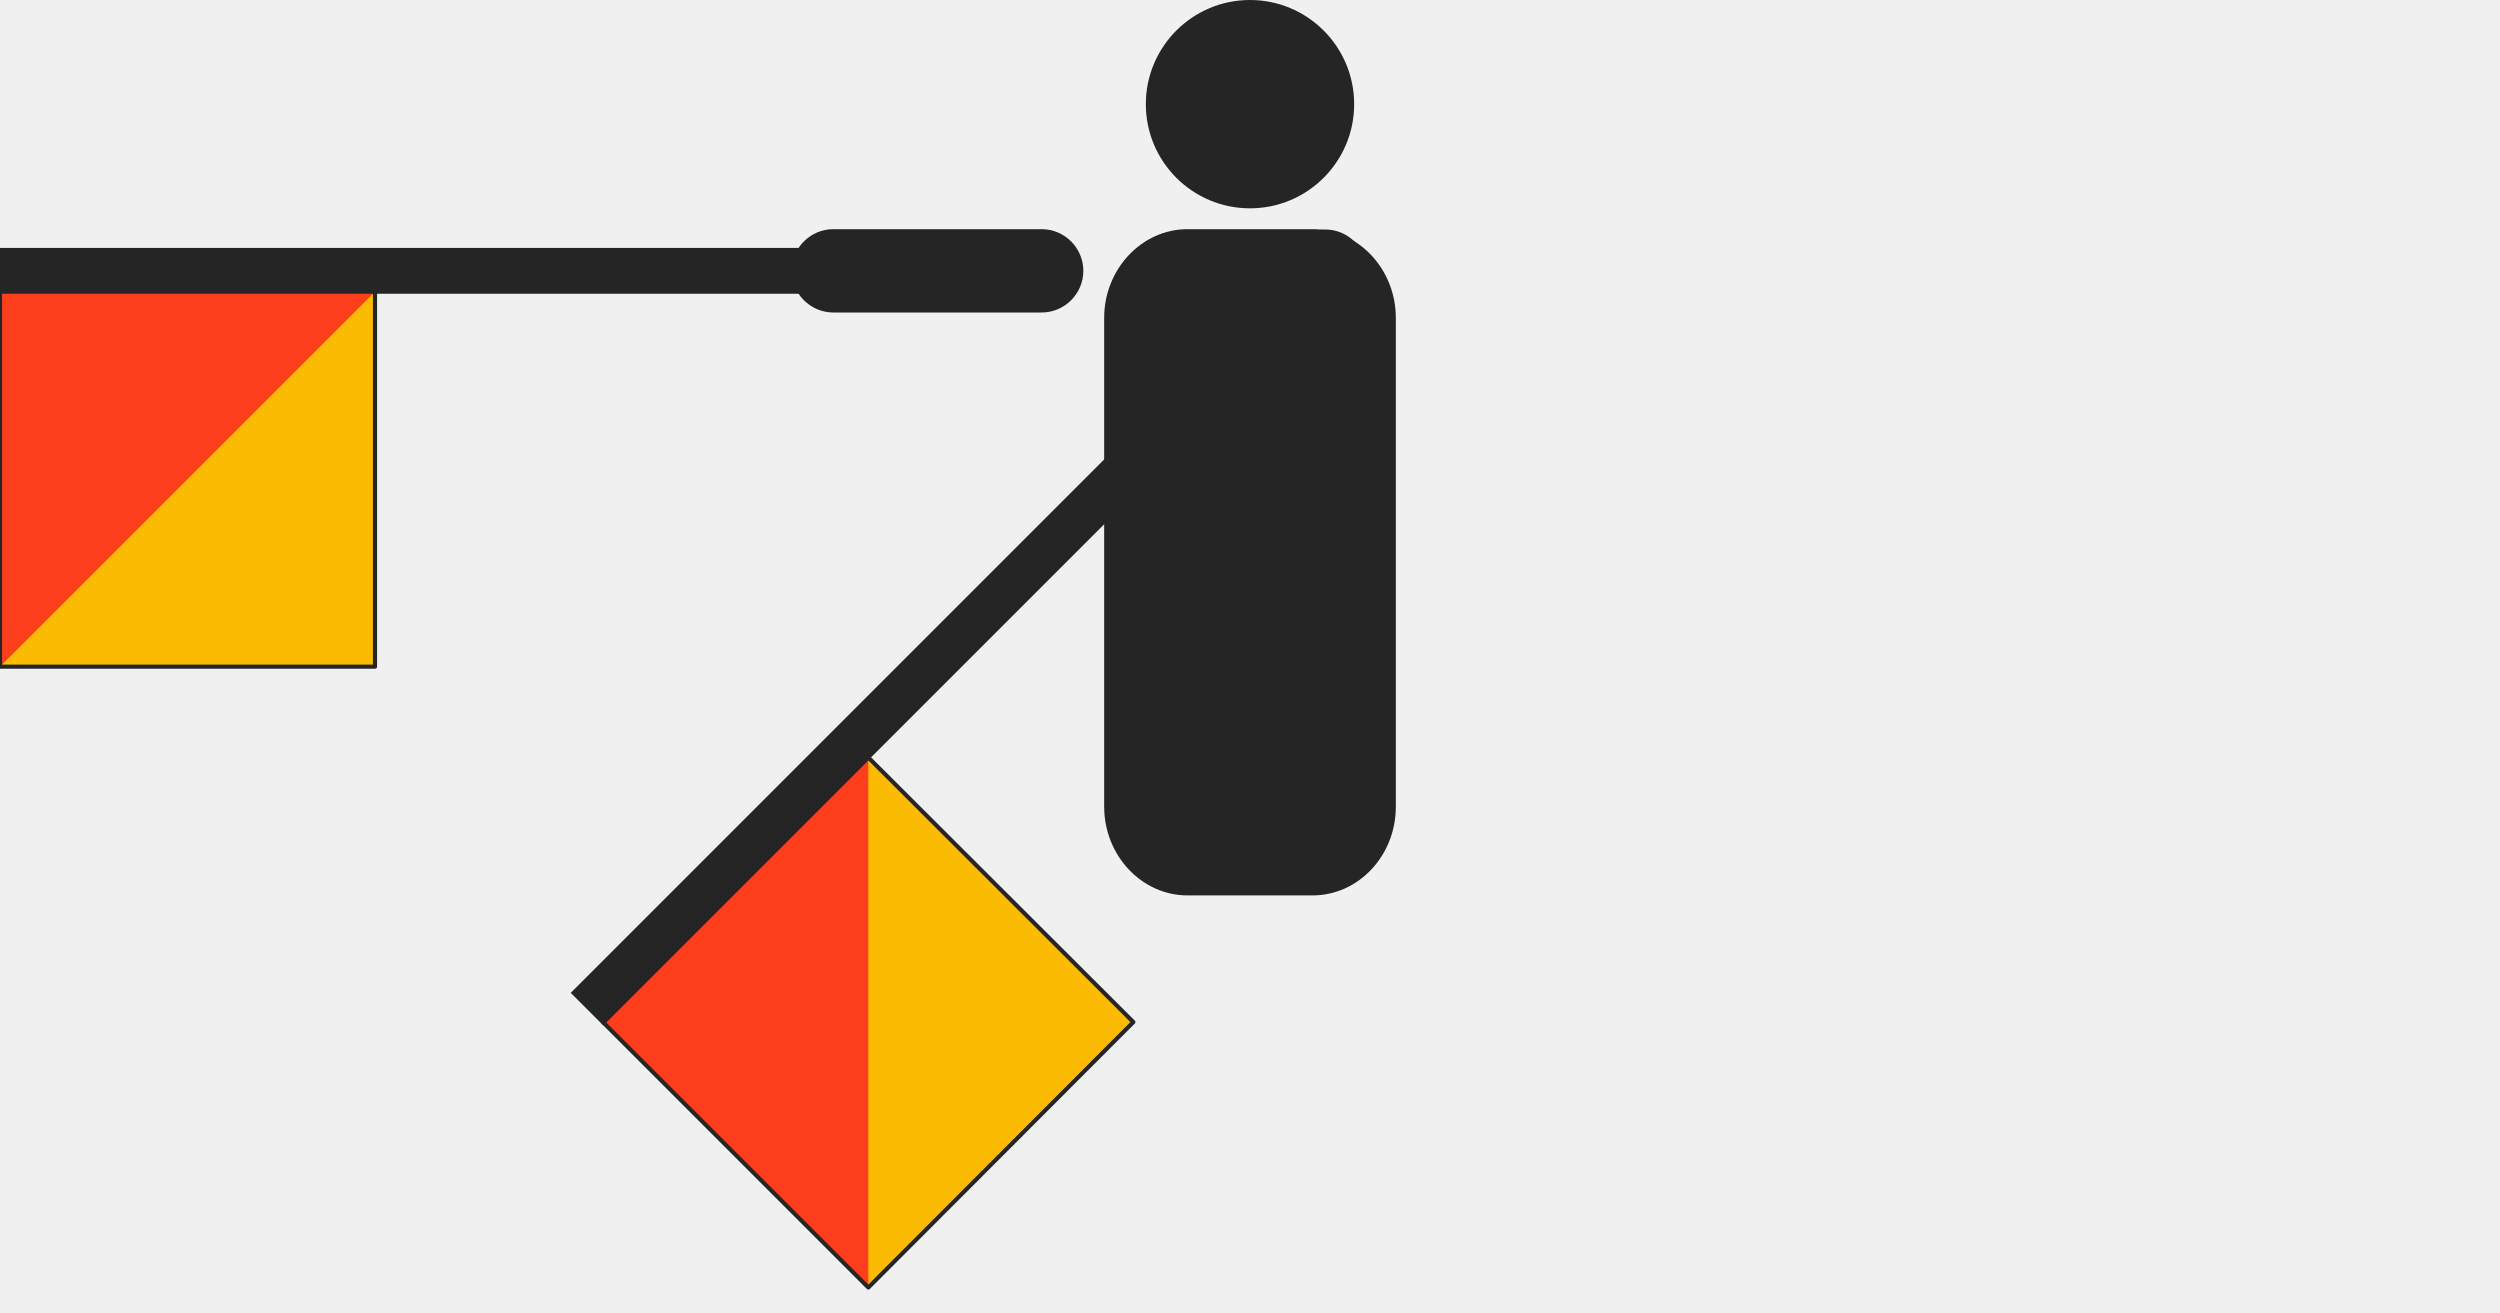
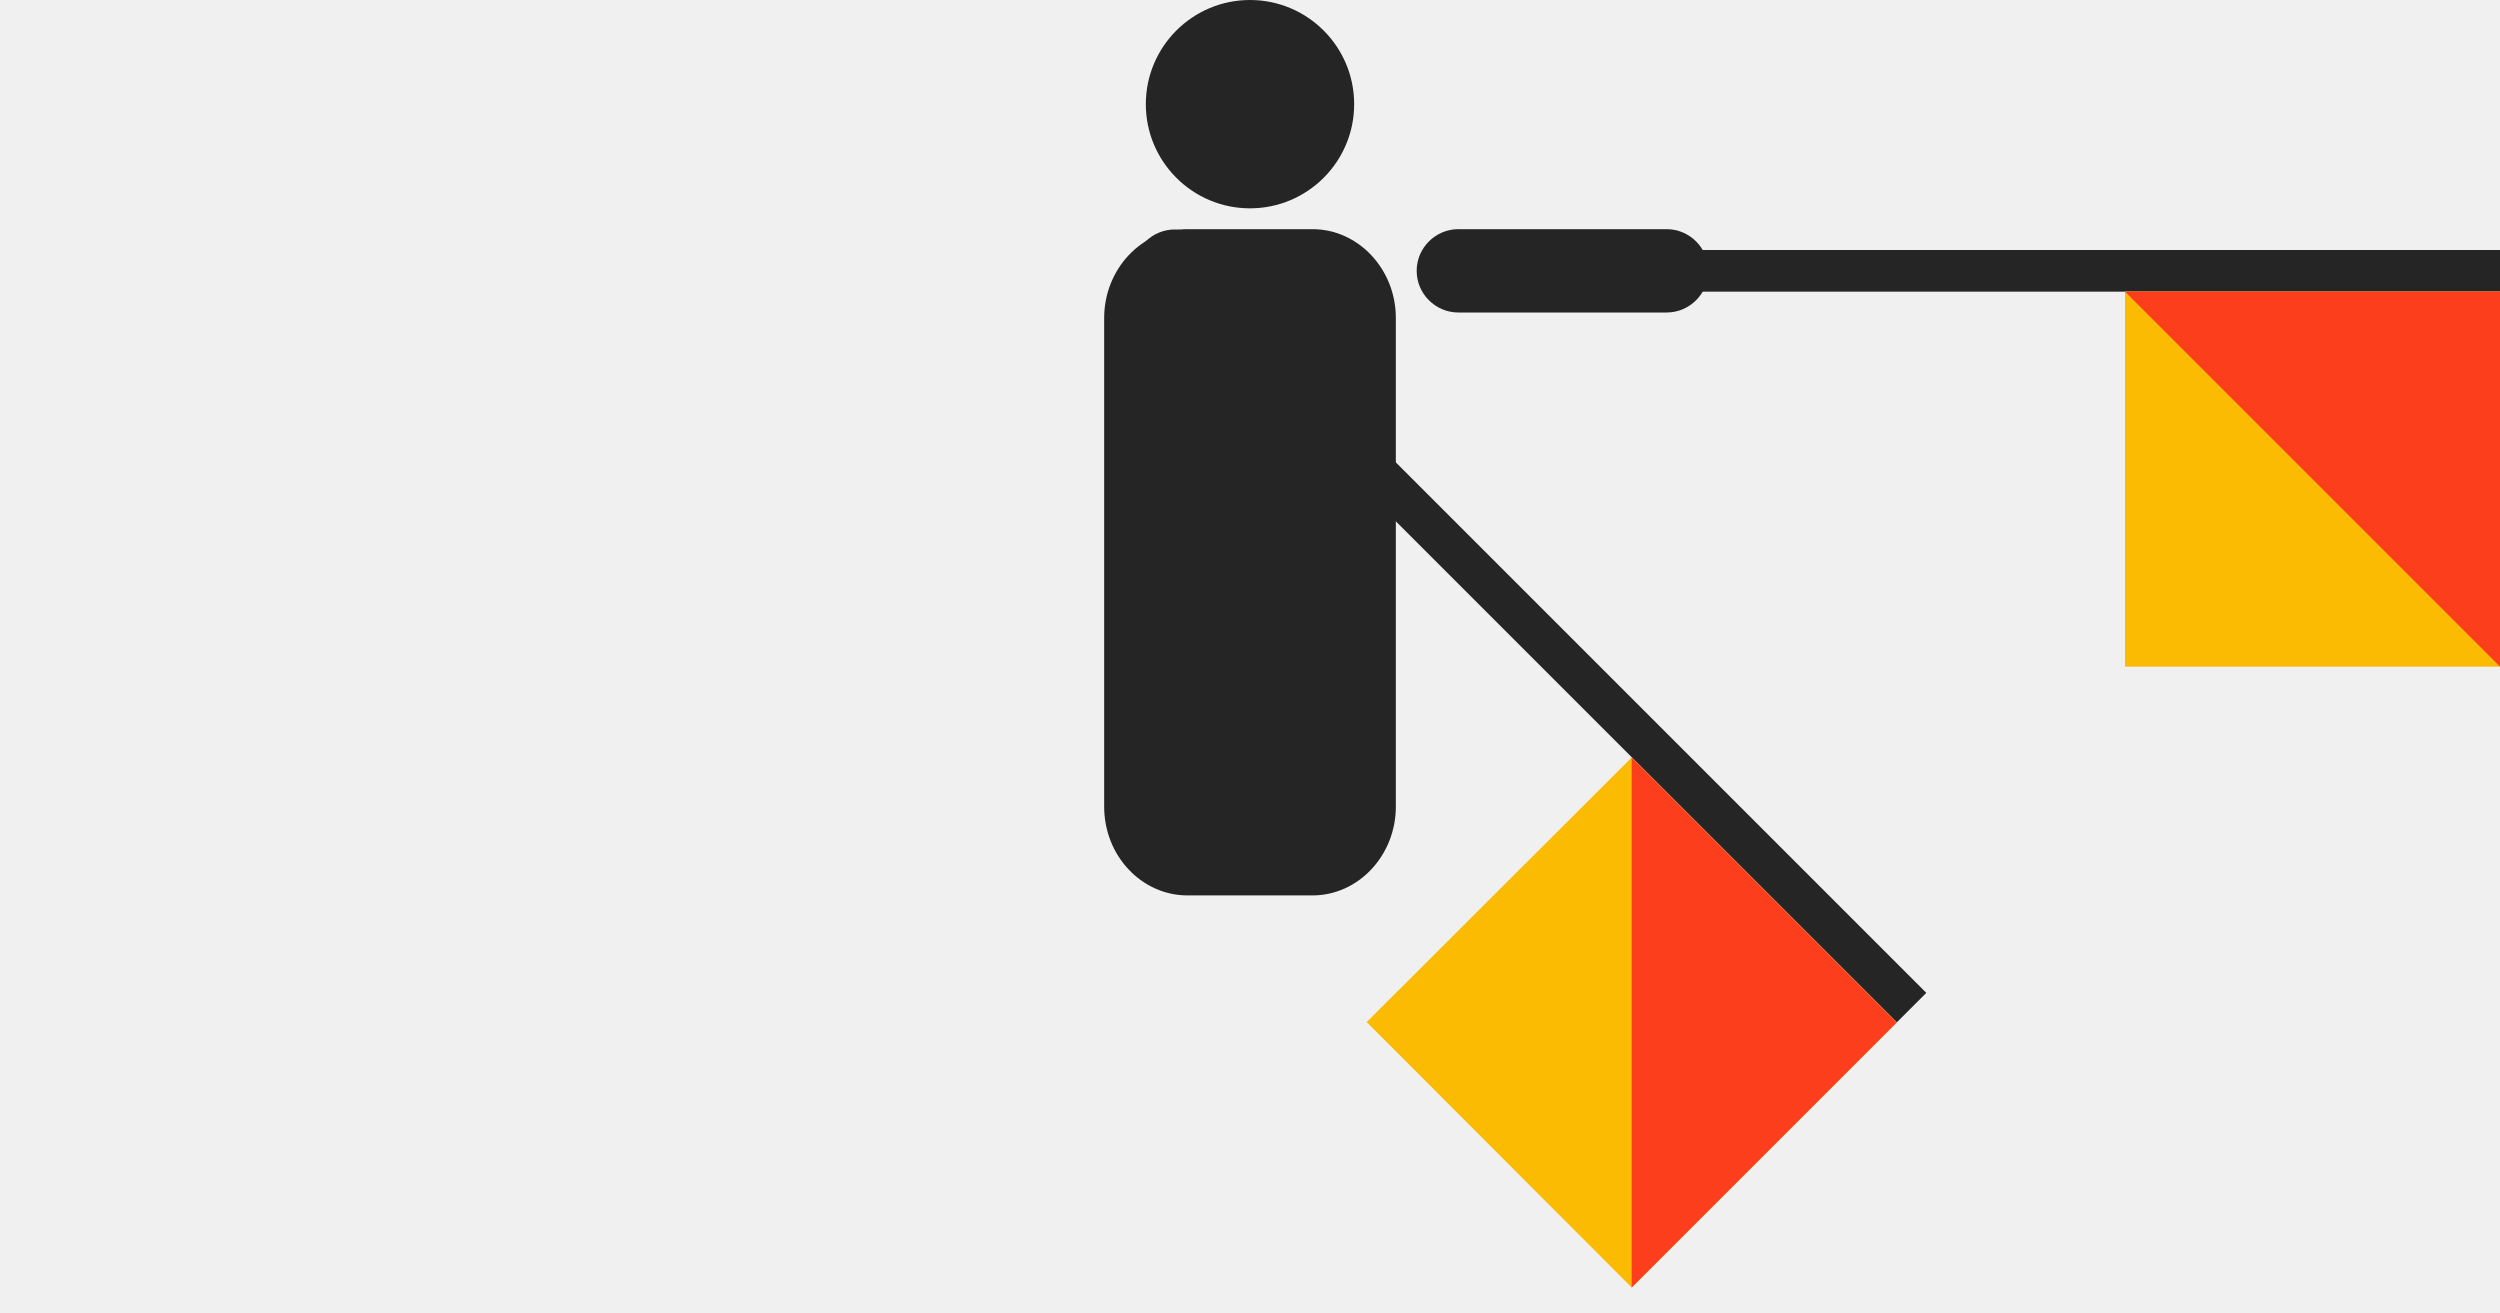
<svg xmlns="http://www.w3.org/2000/svg" width="600" height="315" viewBox="0 0 600 315" fill="none">
-   <g clip-path="url(#clip0)">
-     <path fill-rule="evenodd" clip-rule="evenodd" d="M325 25C325 38.8 313.8 50 300 50C286.2 50 275 38.8 275 25C275 11.2 286.2 0 300 0C313.8 0 325 11.2 325 25Z" fill="#252525" />
-     <path fill-rule="evenodd" clip-rule="evenodd" d="M285 55H315C326 55 335 64.6 335 76.3V193.6C335 205.4 326 214.9 315 214.9H285C274 214.9 265 205.3 265 193.6V76.3C265 64.6 274 55 285 55Z" fill="#252525" />
-     <path fill-rule="evenodd" clip-rule="evenodd" d="M325.1 72.1L289.7 107.5C285.8 111.4 279.5 111.4 275.6 107.5C271.7 103.6 271.7 97.3 275.6 93.4L311 58C314.9 54.1 321.2 54.1 325.1 58C329 61.8 329 68.2 325.1 72.1Z" fill="#252525" />
-     <path d="M279.106 96.869L137.686 238.289L144.757 245.36L286.177 103.94L279.106 96.869Z" fill="#252525" stroke="#252525" />
-     <path fill-rule="evenodd" clip-rule="evenodd" d="M272 245.3L208.4 309L144.8 245.4L208.4 181.8L272 245.3Z" fill="#FCBB03" />
-     <path fill-rule="evenodd" clip-rule="evenodd" d="M208.4 309L144.8 245.4L208.4 181.8V309Z" fill="#FD3E1D" />
-     <path fill-rule="evenodd" clip-rule="evenodd" d="M272 245.3L208.4 309L144.8 245.4L208.4 181.8L272 245.3Z" stroke="#252525" stroke-linejoin="round" />
-     <path fill-rule="evenodd" clip-rule="evenodd" d="M250 75H200C194.5 75 190 70.5 190 65C190 59.5 194.5 55 200 55H250C255.5 55 260 59.5 260 65C260 70.5 255.5 75 250 75Z" fill="#252525" />
-     <path d="M200 60H0V70H200V60Z" fill="#252525" stroke="#252525" />
-     <path fill-rule="evenodd" clip-rule="evenodd" d="M90 160H0V70H90V160Z" fill="#FCBB03" />
-     <path fill-rule="evenodd" clip-rule="evenodd" d="M0 160V70H90L0 160Z" fill="#FD3E1D" />
-     <path fill-rule="evenodd" clip-rule="evenodd" d="M90 160H0V70H90V160Z" stroke="#252525" stroke-linejoin="round" />
-   </g>
-   <defs>
-     <clipPath id="clip0">
-       <rect width="600" height="315" fill="white" />
-     </clipPath>
-   </defs>
+   <path fill-rule="evenodd" clip-rule="evenodd" d="M275 25C275 38.8 286.2 50 300 50C313.8 50 325 38.8 325 25C325 11.2 313.8 0 300 0C286.2 0 275 11.2 275 25Z" fill="#252525" />
+   <path fill-rule="evenodd" clip-rule="evenodd" d="M315 55H285C274 55 265 64.6 265 76.3V193.6C265 205.4 274 214.9 285 214.9H315C326 214.9 335 205.3 335 193.6V76.3C335 64.6 326 55 315 55Z" fill="#252525" />
+   <path fill-rule="evenodd" clip-rule="evenodd" d="M274.9 72.1L310.3 107.5C314.2 111.4 320.5 111.4 324.4 107.5C328.3 103.6 328.3 97.3 324.4 93.4L289 58C285.1 54.1 278.8 54.1 274.9 58C271 61.8 271 68.2 274.9 72.1Z" fill="#252525" />
+   <path d="M320.894 96.869L462.314 238.289L455.243 245.36L313.823 103.94L320.894 96.869Z" fill="#252525" />
+   <path fill-rule="evenodd" clip-rule="evenodd" d="M328 245.3L391.6 309L455.2 245.4L391.6 181.8L328 245.3Z" fill="#FCBB03" />
+   <path fill-rule="evenodd" clip-rule="evenodd" d="M391.6 309L455.2 245.4L391.6 181.8V309Z" fill="#FD3E1D" />
+   <path fill-rule="evenodd" clip-rule="evenodd" d="M350 75H400C405.5 75 410 70.5 410 65C410 59.5 405.5 55 400 55H350C344.5 55 340 59.5 340 65C340 70.5 344.5 75 350 75Z" fill="#252525" />
+   <path d="M400 60H600V70H400V60Z" fill="#252525" />
+   <path fill-rule="evenodd" clip-rule="evenodd" d="M510 160H600V70H510V160Z" fill="#FCBB03" />
+   <path fill-rule="evenodd" clip-rule="evenodd" d="M600 160V70H510L600 160Z" fill="#FD3E1D" />
</svg>
